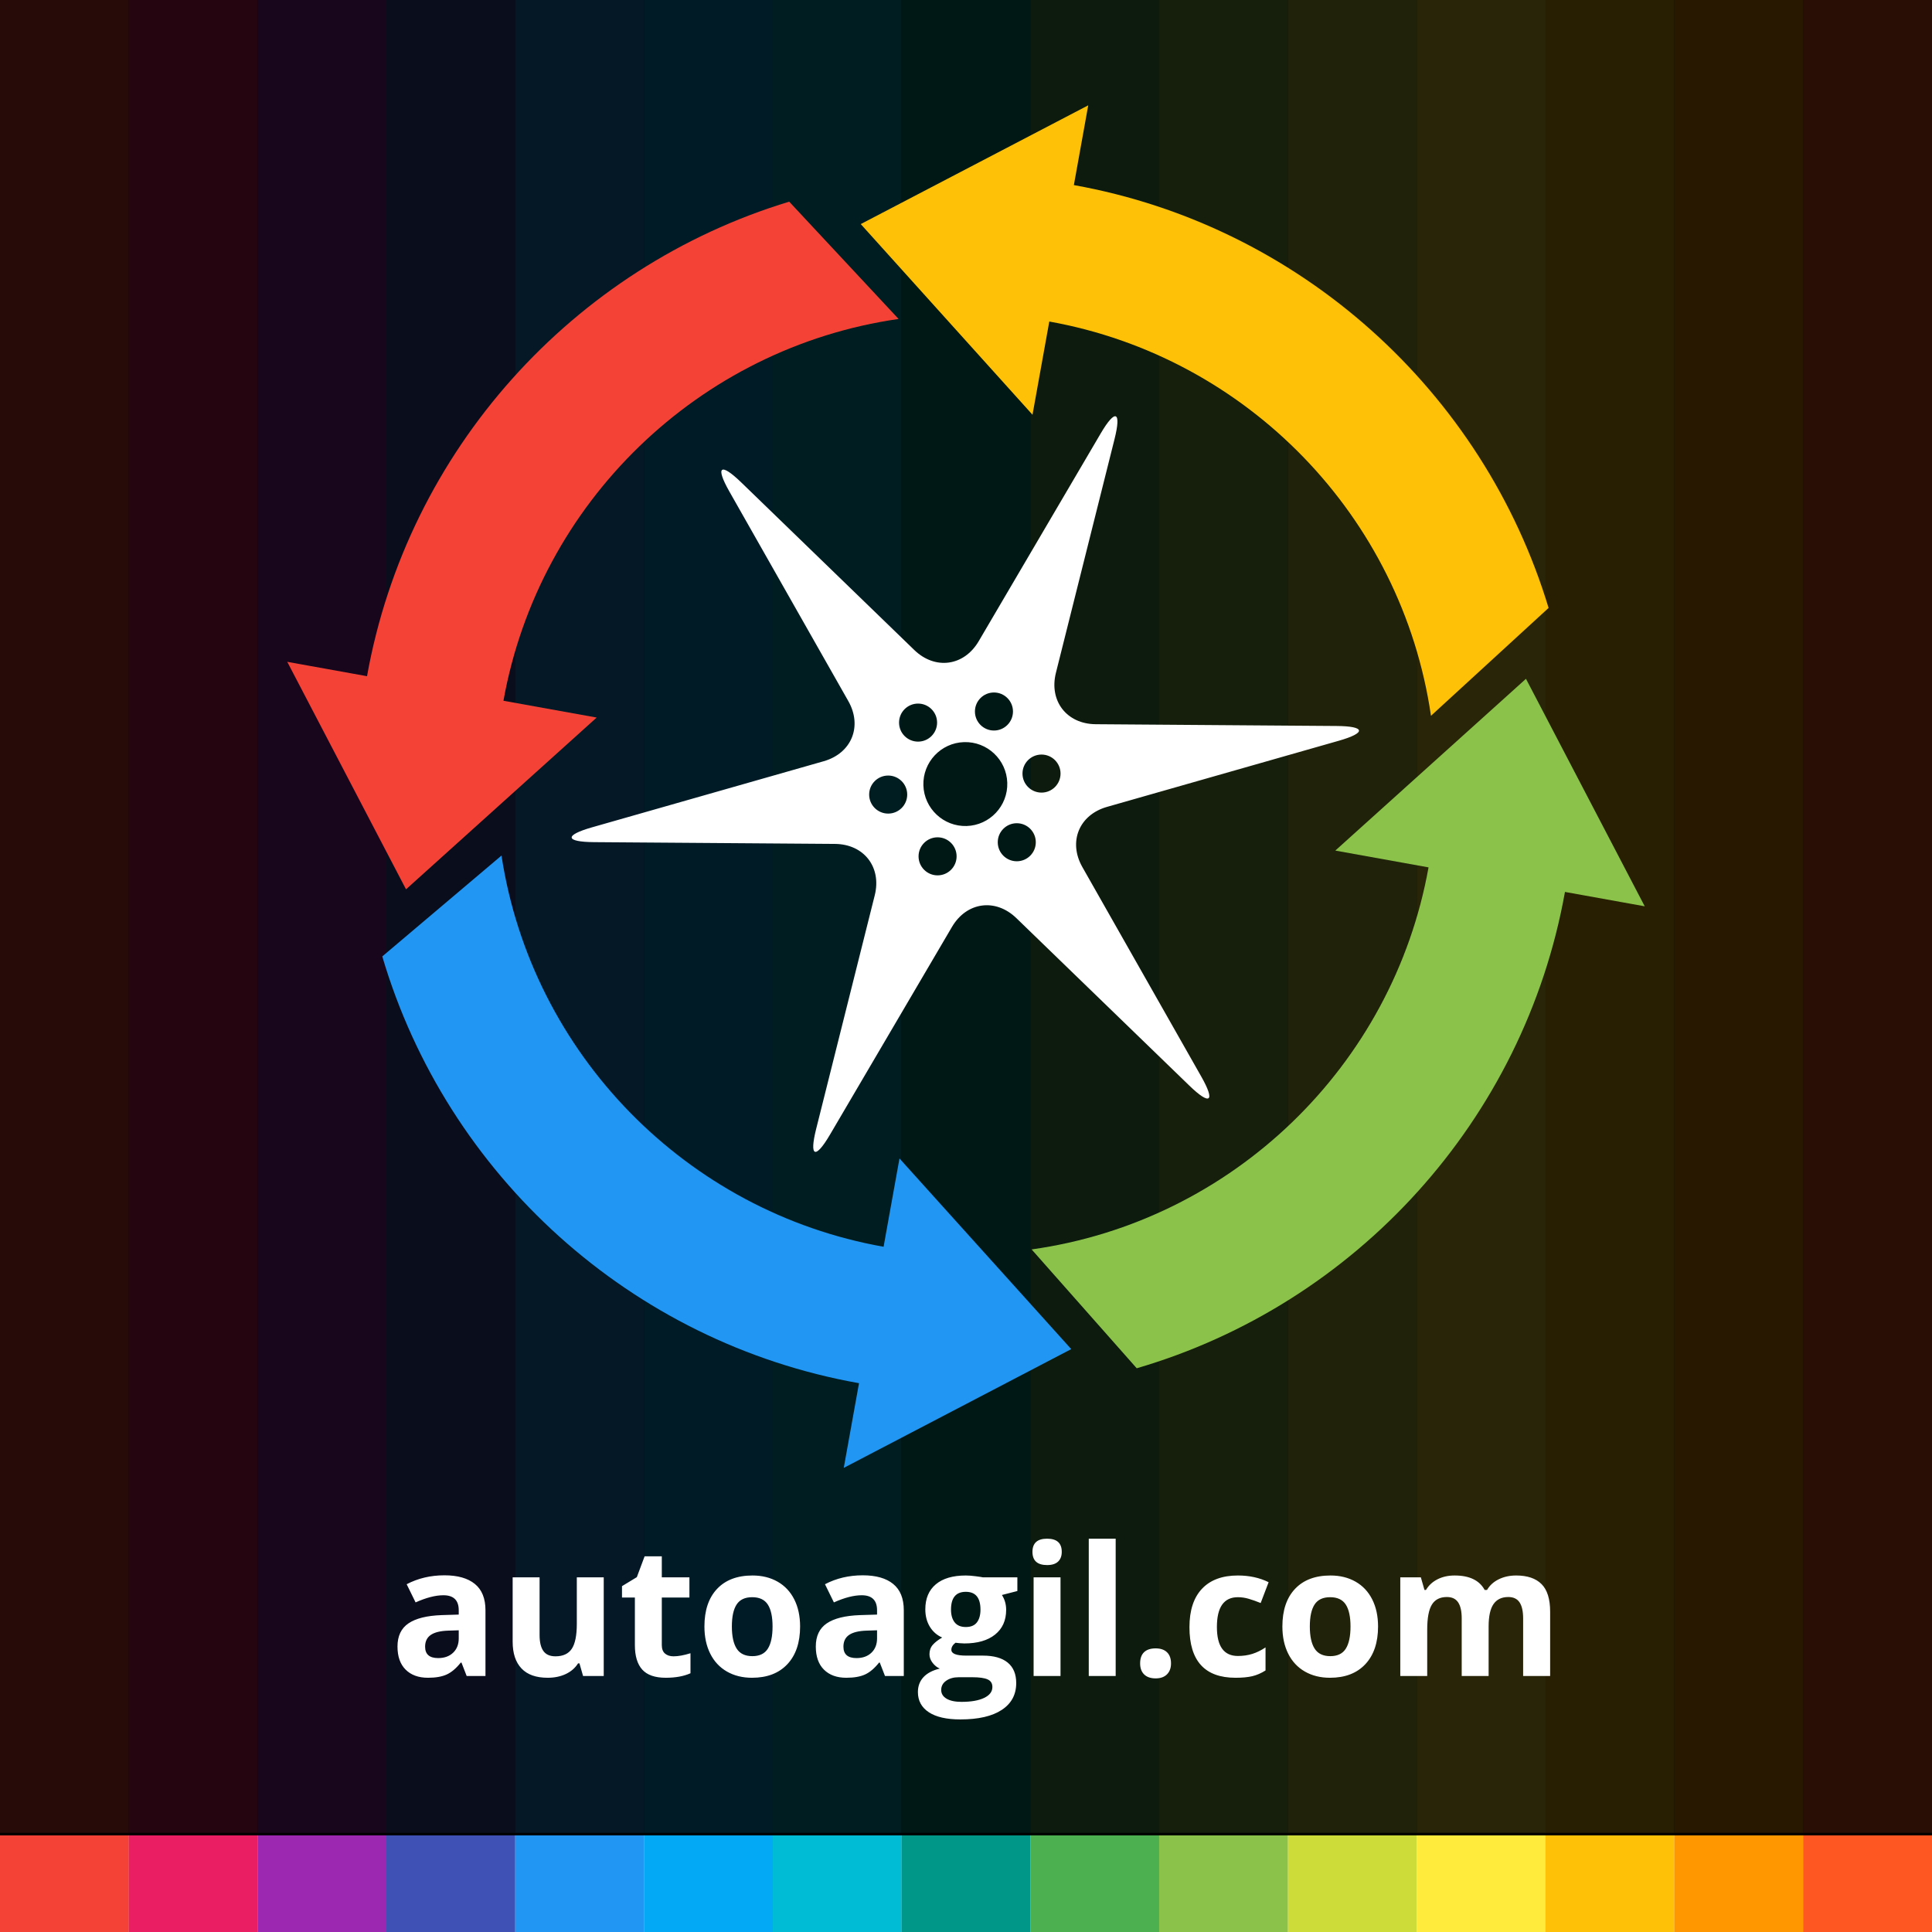
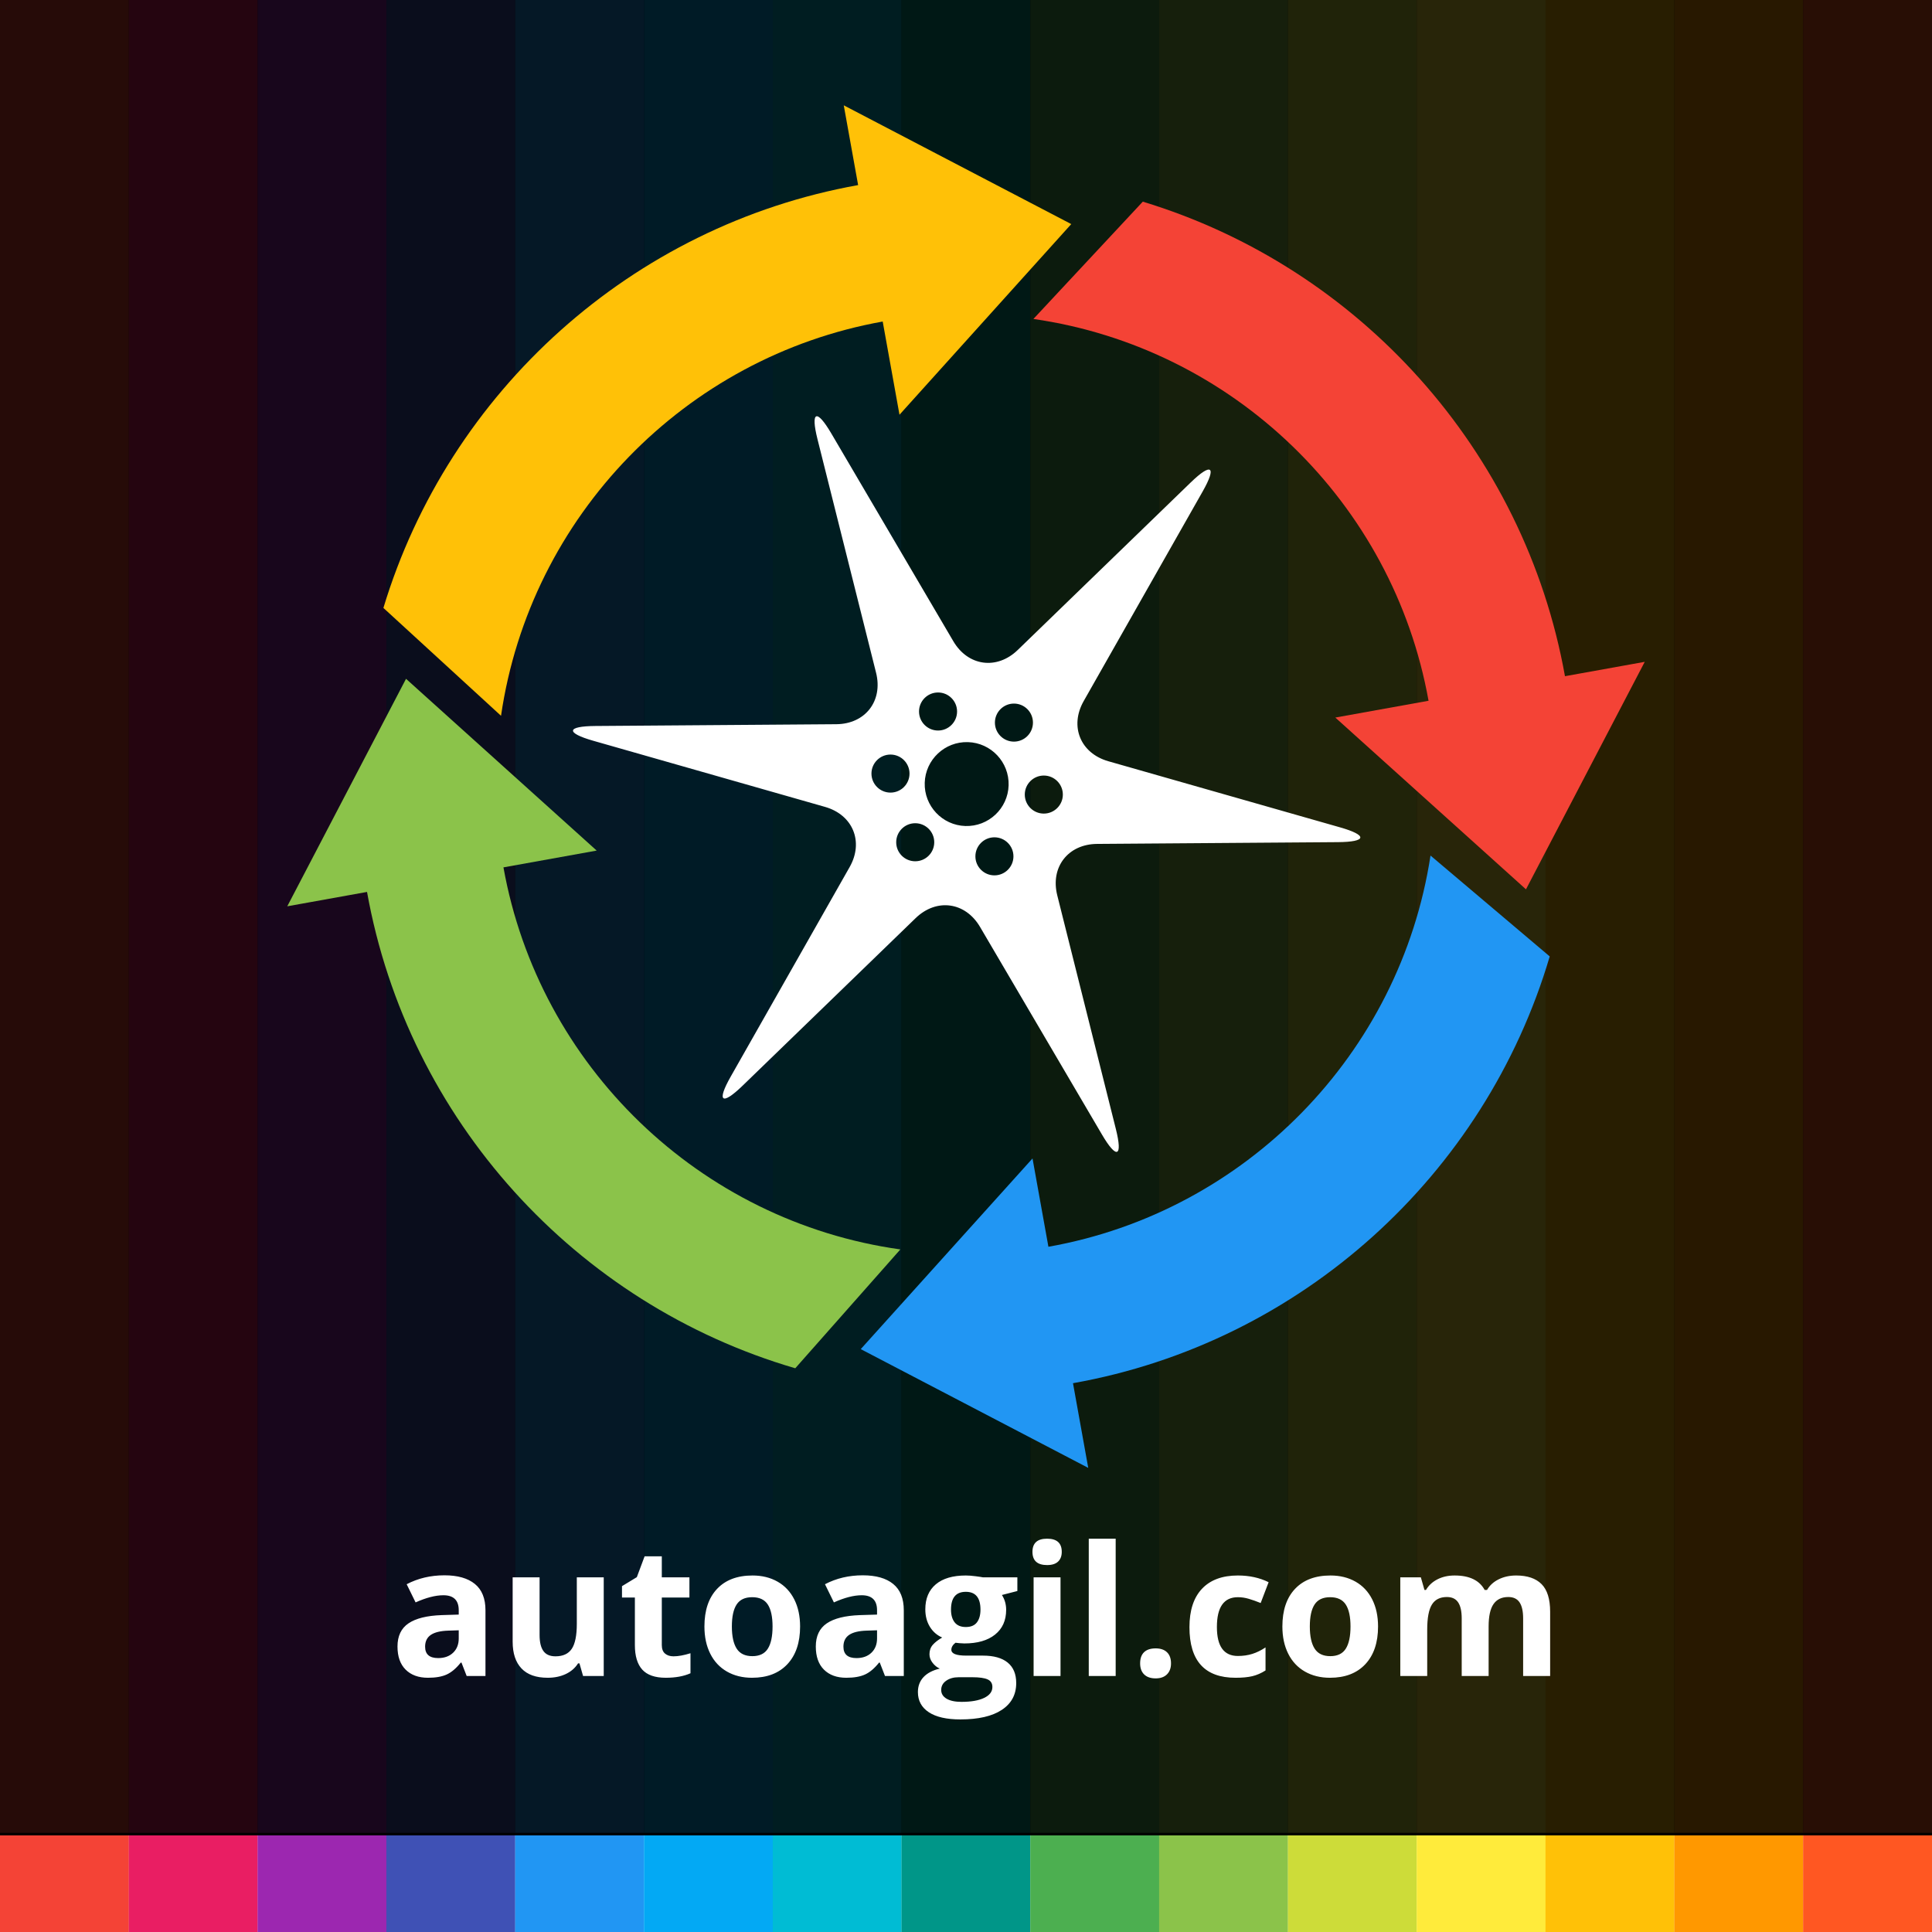
<svg xmlns="http://www.w3.org/2000/svg" style="isolation:isolate" viewBox="0 0 140 140" width="140" height="140">
  <rect x="0" y="0" width="140" height="133" transform="matrix(1,0,0,1,0,0)" fill="rgb(0,0,0)" />
  <g style="opacity:0.16;">
    <rect x="0" y="0" width="9.342" height="132.814" transform="matrix(1,0,0,1,0,0)" fill="rgb(244,67,54)" />
    <rect x="9.333" y="0" width="9.342" height="132.814" transform="matrix(1,0,0,1,0,0)" fill="rgb(233,30,99)" />
    <rect x="18.665" y="0" width="9.342" height="132.814" transform="matrix(1,0,0,1,0,0)" fill="rgb(156,39,176)" />
    <rect x="27.998" y="0" width="9.342" height="132.814" transform="matrix(1,0,0,1,0,0)" fill="rgb(63,81,181)" />
    <rect x="37.331" y="0" width="9.342" height="132.814" transform="matrix(1,0,0,1,0,0)" fill="rgb(33,150,243)" />
    <rect x="46.663" y="0" width="9.342" height="132.814" transform="matrix(1,0,0,1,0,0)" fill="rgb(3,169,244)" />
    <rect x="55.996" y="0" width="9.342" height="132.814" transform="matrix(1,0,0,1,0,0)" fill="rgb(0,188,212)" />
    <rect x="65.329" y="0" width="9.342" height="132.814" transform="matrix(1,0,0,1,0,0)" fill="rgb(0,150,136)" />
    <rect x="74.661" y="0" width="9.342" height="132.814" transform="matrix(1,0,0,1,0,0)" fill="rgb(76,175,80)" />
    <rect x="83.994" y="0" width="9.342" height="132.814" transform="matrix(1,0,0,1,0,0)" fill="rgb(139,195,74)" />
    <rect x="93.327" y="0" width="9.342" height="132.814" transform="matrix(1,0,0,1,0,0)" fill="rgb(205,220,57)" />
    <rect x="102.66" y="0" width="9.342" height="132.814" transform="matrix(1,0,0,1,0,0)" fill="rgb(255,235,59)" />
    <rect x="111.992" y="0" width="9.342" height="132.814" transform="matrix(1,0,0,1,0,0)" fill="rgb(255,193,7)" />
    <rect x="121.325" y="0" width="9.342" height="132.814" transform="matrix(1,0,0,1,0,0)" fill="rgb(255,152,0)" />
    <rect x="130.658" y="0" width="9.342" height="132.814" transform="matrix(1,0,0,1,0,0)" fill="rgb(255,87,34)" />
  </g>
  <g>
    <rect x="0" y="133" width="9.342" height="7" transform="matrix(1,0,0,1,0,0)" fill="rgb(244,67,54)" />
    <rect x="9.333" y="133" width="9.342" height="7" transform="matrix(1,0,0,1,0,0)" fill="rgb(233,30,99)" />
    <rect x="18.665" y="133" width="9.342" height="7" transform="matrix(1,0,0,1,0,0)" fill="rgb(156,39,176)" />
    <rect x="27.998" y="133" width="9.342" height="7" transform="matrix(1,0,0,1,0,0)" fill="rgb(63,81,181)" />
    <rect x="37.331" y="133" width="9.342" height="7" transform="matrix(1,0,0,1,0,0)" fill="rgb(33,150,243)" />
    <rect x="46.663" y="133" width="9.342" height="7" transform="matrix(1,0,0,1,0,0)" fill="rgb(3,169,244)" />
    <rect x="55.996" y="133" width="9.342" height="7" transform="matrix(1,0,0,1,0,0)" fill="rgb(0,188,212)" />
    <rect x="65.329" y="133" width="9.342" height="7" transform="matrix(1,0,0,1,0,0)" fill="rgb(0,150,136)" />
    <rect x="74.661" y="133" width="9.342" height="7" transform="matrix(1,0,0,1,0,0)" fill="rgb(76,175,80)" />
    <rect x="83.994" y="133" width="9.342" height="7" transform="matrix(1,0,0,1,0,0)" fill="rgb(139,195,74)" />
    <rect x="93.327" y="133" width="9.342" height="7" transform="matrix(1,0,0,1,0,0)" fill="rgb(205,220,57)" />
    <rect x="102.66" y="133" width="9.342" height="7" transform="matrix(1,0,0,1,0,0)" fill="rgb(255,235,59)" />
    <rect x="111.992" y="133" width="9.342" height="7" transform="matrix(1,0,0,1,0,0)" fill="rgb(255,193,7)" />
    <rect x="121.325" y="133" width="9.342" height="7" transform="matrix(1,0,0,1,0,0)" fill="rgb(255,152,0)" />
    <rect x="130.658" y="133" width="9.342" height="7" transform="matrix(1,0,0,1,0,0)" fill="rgb(255,87,34)" />
  </g>
  <path d=" M 35.179 121.45 L 33.817 121.45 L 33.44 120.477 L 33.389 120.477 L 33.389 120.477 Q 32.896 121.098 32.375 121.338 L 32.375 121.338 L 32.375 121.338 Q 31.854 121.577 31.016 121.577 L 31.016 121.577 L 31.016 121.577 Q 29.987 121.577 29.395 120.989 L 29.395 120.989 L 29.395 120.989 Q 28.804 120.401 28.804 119.314 L 28.804 119.314 L 28.804 119.314 Q 28.804 118.175 29.6 117.635 L 29.6 117.635 L 29.6 117.635 Q 30.396 117.095 32.001 117.037 L 32.001 117.037 L 33.242 116.999 L 33.242 116.685 L 33.242 116.685 Q 33.242 115.598 32.129 115.598 L 32.129 115.598 L 32.129 115.598 Q 31.272 115.598 30.115 116.116 L 30.115 116.116 L 29.469 114.799 L 29.469 114.799 Q 30.703 114.153 32.206 114.153 L 32.206 114.153 L 32.206 114.153 Q 33.645 114.153 34.412 114.78 L 34.412 114.78 L 34.412 114.78 Q 35.179 115.406 35.179 116.685 L 35.179 116.685 L 35.179 121.45 L 35.179 121.45 Z  M 33.242 118.725 L 33.242 118.137 L 32.487 118.162 L 32.487 118.162 Q 31.637 118.188 31.221 118.469 L 31.221 118.469 L 31.221 118.469 Q 30.805 118.751 30.805 119.326 L 30.805 119.326 L 30.805 119.326 Q 30.805 120.151 31.752 120.151 L 31.752 120.151 L 31.752 120.151 Q 32.43 120.151 32.836 119.761 L 32.836 119.761 L 32.836 119.761 Q 33.242 119.371 33.242 118.725 L 33.242 118.725 L 33.242 118.725 Z  M 43.749 121.45 L 42.252 121.45 L 41.99 120.535 L 41.888 120.535 L 41.888 120.535 Q 41.574 121.034 40.999 121.306 L 40.999 121.306 L 40.999 121.306 Q 40.423 121.577 39.688 121.577 L 39.688 121.577 L 39.688 121.577 Q 38.428 121.577 37.789 120.903 L 37.789 120.903 L 37.789 120.903 Q 37.149 120.228 37.149 118.962 L 37.149 118.962 L 37.149 114.3 L 39.1 114.3 L 39.1 118.476 L 39.1 118.476 Q 39.1 119.25 39.375 119.637 L 39.375 119.637 L 39.375 119.637 Q 39.65 120.023 40.251 120.023 L 40.251 120.023 L 40.251 120.023 Q 41.069 120.023 41.434 119.477 L 41.434 119.477 L 41.434 119.477 Q 41.798 118.93 41.798 117.664 L 41.798 117.664 L 41.798 114.3 L 43.749 114.3 L 43.749 121.45 L 43.749 121.45 Z  M 48.807 120.023 L 48.807 120.023 L 48.807 120.023 Q 49.319 120.023 50.035 119.8 L 50.035 119.8 L 50.035 121.251 L 50.035 121.251 Q 49.306 121.577 48.244 121.577 L 48.244 121.577 L 48.244 121.577 Q 47.074 121.577 46.54 120.986 L 46.54 120.986 L 46.54 120.986 Q 46.006 120.394 46.006 119.211 L 46.006 119.211 L 46.006 115.764 L 45.072 115.764 L 45.072 114.939 L 46.147 114.287 L 46.71 112.778 L 47.957 112.778 L 47.957 114.3 L 49.958 114.3 L 49.958 115.764 L 47.957 115.764 L 47.957 119.211 L 47.957 119.211 Q 47.957 119.627 48.19 119.825 L 48.19 119.825 L 48.19 119.825 Q 48.423 120.023 48.807 120.023 Z  M 53.034 117.862 L 53.034 117.862 L 53.034 117.862 Q 53.034 118.923 53.383 119.467 L 53.383 119.467 L 53.383 119.467 Q 53.731 120.011 54.518 120.011 L 54.518 120.011 L 54.518 120.011 Q 55.298 120.011 55.64 119.47 L 55.64 119.47 L 55.64 119.47 Q 55.982 118.93 55.982 117.862 L 55.982 117.862 L 55.982 117.862 Q 55.982 116.8 55.637 116.27 L 55.637 116.27 L 55.637 116.27 Q 55.292 115.739 54.505 115.739 L 54.505 115.739 L 54.505 115.739 Q 53.725 115.739 53.38 116.266 L 53.38 116.266 L 53.38 116.266 Q 53.034 116.794 53.034 117.862 Z  M 57.978 117.862 L 57.978 117.862 L 57.978 117.862 Q 57.978 119.608 57.057 120.593 L 57.057 120.593 L 57.057 120.593 Q 56.136 121.577 54.492 121.577 L 54.492 121.577 L 54.492 121.577 Q 53.463 121.577 52.676 121.127 L 52.676 121.127 L 52.676 121.127 Q 51.89 120.676 51.467 119.832 L 51.467 119.832 L 51.467 119.832 Q 51.045 118.987 51.045 117.862 L 51.045 117.862 L 51.045 117.862 Q 51.045 116.11 51.96 115.138 L 51.96 115.138 L 51.96 115.138 Q 52.874 114.166 54.531 114.166 L 54.531 114.166 L 54.531 114.166 Q 55.56 114.166 56.347 114.613 L 56.347 114.613 L 56.347 114.613 Q 57.133 115.061 57.556 115.899 L 57.556 115.899 L 57.556 115.899 Q 57.978 116.736 57.978 117.862 Z  M 65.492 121.45 L 64.13 121.45 L 63.752 120.477 L 63.701 120.477 L 63.701 120.477 Q 63.209 121.098 62.688 121.338 L 62.688 121.338 L 62.688 121.338 Q 62.166 121.577 61.329 121.577 L 61.329 121.577 L 61.329 121.577 Q 60.299 121.577 59.707 120.989 L 59.707 120.989 L 59.707 120.989 Q 59.116 120.401 59.116 119.314 L 59.116 119.314 L 59.116 119.314 Q 59.116 118.175 59.912 117.635 L 59.912 117.635 L 59.912 117.635 Q 60.708 117.095 62.313 117.037 L 62.313 117.037 L 63.554 116.999 L 63.554 116.685 L 63.554 116.685 Q 63.554 115.598 62.441 115.598 L 62.441 115.598 L 62.441 115.598 Q 61.584 115.598 60.427 116.116 L 60.427 116.116 L 59.781 114.799 L 59.781 114.799 Q 61.015 114.153 62.518 114.153 L 62.518 114.153 L 62.518 114.153 Q 63.957 114.153 64.724 114.78 L 64.724 114.78 L 64.724 114.78 Q 65.492 115.406 65.492 116.685 L 65.492 116.685 L 65.492 121.45 L 65.492 121.45 Z  M 63.554 118.725 L 63.554 118.137 L 62.799 118.162 L 62.799 118.162 Q 61.949 118.188 61.533 118.469 L 61.533 118.469 L 61.533 118.469 Q 61.118 118.751 61.118 119.326 L 61.118 119.326 L 61.118 119.326 Q 61.118 120.151 62.064 120.151 L 62.064 120.151 L 62.064 120.151 Q 62.742 120.151 63.148 119.761 L 63.148 119.761 L 63.148 119.761 Q 63.554 119.371 63.554 118.725 L 63.554 118.725 L 63.554 118.725 Z  M 71.228 114.3 L 73.722 114.3 L 73.722 115.291 L 72.603 115.579 L 72.603 115.579 Q 72.91 116.059 72.91 116.653 L 72.91 116.653 L 72.91 116.653 Q 72.91 117.804 72.107 118.447 L 72.107 118.447 L 72.107 118.447 Q 71.305 119.09 69.879 119.09 L 69.879 119.09 L 69.527 119.071 L 69.239 119.039 L 69.239 119.039 Q 68.939 119.269 68.939 119.55 L 68.939 119.55 L 68.939 119.55 Q 68.939 119.972 70.013 119.972 L 70.013 119.972 L 71.228 119.972 L 71.228 119.972 Q 72.405 119.972 73.022 120.477 L 73.022 120.477 L 73.022 120.477 Q 73.639 120.983 73.639 121.961 L 73.639 121.961 L 73.639 121.961 Q 73.639 123.215 72.593 123.905 L 72.593 123.905 L 72.593 123.905 Q 71.548 124.596 69.591 124.596 L 69.591 124.596 L 69.591 124.596 Q 68.095 124.596 67.305 124.075 L 67.305 124.075 L 67.305 124.075 Q 66.515 123.553 66.515 122.613 L 66.515 122.613 L 66.515 122.613 Q 66.515 121.968 66.918 121.533 L 66.918 121.533 L 66.918 121.533 Q 67.321 121.098 68.101 120.912 L 68.101 120.912 L 68.101 120.912 Q 67.8 120.784 67.577 120.493 L 67.577 120.493 L 67.577 120.493 Q 67.353 120.202 67.353 119.876 L 67.353 119.876 L 67.353 119.876 Q 67.353 119.467 67.589 119.195 L 67.589 119.195 L 67.589 119.195 Q 67.826 118.923 68.274 118.661 L 68.274 118.661 L 68.274 118.661 Q 67.711 118.418 67.381 117.881 L 67.381 117.881 L 67.381 117.881 Q 67.052 117.344 67.052 116.615 L 67.052 116.615 L 67.052 116.615 Q 67.052 115.445 67.813 114.805 L 67.813 114.805 L 67.813 114.805 Q 68.574 114.166 69.987 114.166 L 69.987 114.166 L 69.987 114.166 Q 70.288 114.166 70.7 114.22 L 70.7 114.22 L 70.7 114.22 Q 71.113 114.274 71.228 114.3 L 71.228 114.3 L 71.228 114.3 Z  M 68.203 122.46 L 68.203 122.46 L 68.203 122.46 Q 68.203 122.863 68.59 123.093 L 68.59 123.093 L 68.59 123.093 Q 68.977 123.323 69.674 123.323 L 69.674 123.323 L 69.674 123.323 Q 70.723 123.323 71.318 123.035 L 71.318 123.035 L 71.318 123.035 Q 71.912 122.748 71.912 122.249 L 71.912 122.249 L 71.912 122.249 Q 71.912 121.846 71.561 121.693 L 71.561 121.693 L 71.561 121.693 Q 71.209 121.539 70.473 121.539 L 70.473 121.539 L 69.463 121.539 L 69.463 121.539 Q 68.926 121.539 68.565 121.792 L 68.565 121.792 L 68.565 121.792 Q 68.203 122.044 68.203 122.46 Z  M 68.913 116.64 L 68.913 116.64 L 68.913 116.64 Q 68.913 117.222 69.178 117.561 L 69.178 117.561 L 69.178 117.561 Q 69.444 117.9 69.987 117.9 L 69.987 117.9 L 69.987 117.9 Q 70.537 117.9 70.793 117.561 L 70.793 117.561 L 70.793 117.561 Q 71.049 117.222 71.049 116.64 L 71.049 116.64 L 71.049 116.64 Q 71.049 115.349 69.987 115.349 L 69.987 115.349 L 69.987 115.349 Q 68.913 115.349 68.913 116.64 Z  M 74.816 112.452 L 74.816 112.452 L 74.816 112.452 Q 74.816 111.499 75.877 111.499 L 75.877 111.499 L 75.877 111.499 Q 76.939 111.499 76.939 112.452 L 76.939 112.452 L 76.939 112.452 Q 76.939 112.906 76.673 113.158 L 76.673 113.158 L 76.673 113.158 Q 76.408 113.411 75.877 113.411 L 75.877 113.411 L 75.877 113.411 Q 74.816 113.411 74.816 112.452 Z  M 76.849 114.3 L 76.849 121.45 L 74.899 121.45 L 74.899 114.3 L 76.849 114.3 L 76.849 114.3 Z  M 80.846 111.499 L 80.846 121.45 L 78.896 121.45 L 78.896 111.499 L 80.846 111.499 L 80.846 111.499 Z  M 82.618 120.535 L 82.618 120.535 L 82.618 120.535 Q 82.618 119.998 82.905 119.723 L 82.905 119.723 L 82.905 119.723 Q 83.193 119.448 83.743 119.448 L 83.743 119.448 L 83.743 119.448 Q 84.274 119.448 84.565 119.729 L 84.565 119.729 L 84.565 119.729 Q 84.856 120.011 84.856 120.535 L 84.856 120.535 L 84.856 120.535 Q 84.856 121.04 84.562 121.331 L 84.562 121.331 L 84.562 121.331 Q 84.268 121.622 83.743 121.622 L 83.743 121.622 L 83.743 121.622 Q 83.206 121.622 82.912 121.338 L 82.912 121.338 L 82.912 121.338 Q 82.618 121.053 82.618 120.535 Z  M 89.531 121.577 L 89.531 121.577 L 89.531 121.577 Q 86.192 121.577 86.192 117.913 L 86.192 117.913 L 86.192 117.913 Q 86.192 116.091 87.101 115.128 L 87.101 115.128 L 87.101 115.128 Q 88.009 114.166 89.703 114.166 L 89.703 114.166 L 89.703 114.166 Q 90.944 114.166 91.929 114.652 L 91.929 114.652 L 91.353 116.161 L 91.353 116.161 Q 90.893 115.975 90.496 115.857 L 90.496 115.857 L 90.496 115.857 Q 90.1 115.739 89.703 115.739 L 89.703 115.739 L 89.703 115.739 Q 88.181 115.739 88.181 117.9 L 88.181 117.9 L 88.181 117.9 Q 88.181 119.998 89.703 119.998 L 89.703 119.998 L 89.703 119.998 Q 90.266 119.998 90.746 119.848 L 90.746 119.848 L 90.746 119.848 Q 91.225 119.697 91.705 119.378 L 91.705 119.378 L 91.705 121.047 L 91.705 121.047 Q 91.232 121.347 90.749 121.462 L 90.749 121.462 L 90.749 121.462 Q 90.266 121.577 89.531 121.577 Z  M 94.915 117.862 L 94.915 117.862 L 94.915 117.862 Q 94.915 118.923 95.264 119.467 L 95.264 119.467 L 95.264 119.467 Q 95.612 120.011 96.399 120.011 L 96.399 120.011 L 96.399 120.011 Q 97.179 120.011 97.521 119.47 L 97.521 119.47 L 97.521 119.47 Q 97.863 118.93 97.863 117.862 L 97.863 117.862 L 97.863 117.862 Q 97.863 116.8 97.518 116.27 L 97.518 116.27 L 97.518 116.27 Q 97.173 115.739 96.386 115.739 L 96.386 115.739 L 96.386 115.739 Q 95.606 115.739 95.261 116.266 L 95.261 116.266 L 95.261 116.266 Q 94.915 116.794 94.915 117.862 Z  M 99.859 117.862 L 99.859 117.862 L 99.859 117.862 Q 99.859 119.608 98.938 120.593 L 98.938 120.593 L 98.938 120.593 Q 98.017 121.577 96.373 121.577 L 96.373 121.577 L 96.373 121.577 Q 95.344 121.577 94.557 121.127 L 94.557 121.127 L 94.557 121.127 Q 93.77 120.676 93.348 119.832 L 93.348 119.832 L 93.348 119.832 Q 92.926 118.987 92.926 117.862 L 92.926 117.862 L 92.926 117.862 Q 92.926 116.11 93.841 115.138 L 93.841 115.138 L 93.841 115.138 Q 94.755 114.166 96.412 114.166 L 96.412 114.166 L 96.412 114.166 Q 97.441 114.166 98.228 114.613 L 98.228 114.613 L 98.228 114.613 Q 99.014 115.061 99.436 115.899 L 99.436 115.899 L 99.436 115.899 Q 99.859 116.736 99.859 117.862 Z  M 107.871 117.862 L 107.871 121.45 L 105.921 121.45 L 105.921 117.274 L 105.921 117.274 Q 105.921 116.5 105.662 116.113 L 105.662 116.113 L 105.662 116.113 Q 105.403 115.726 104.847 115.726 L 104.847 115.726 L 104.847 115.726 Q 104.098 115.726 103.76 116.276 L 103.76 116.276 L 103.76 116.276 Q 103.421 116.826 103.421 118.086 L 103.421 118.086 L 103.421 121.45 L 101.47 121.45 L 101.47 114.3 L 102.96 114.3 L 103.222 115.214 L 103.331 115.214 L 103.331 115.214 Q 103.619 114.722 104.162 114.444 L 104.162 114.444 L 104.162 114.444 Q 104.706 114.166 105.409 114.166 L 105.409 114.166 L 105.409 114.166 Q 107.015 114.166 107.584 115.214 L 107.584 115.214 L 107.756 115.214 L 107.756 115.214 Q 108.044 114.716 108.604 114.441 L 108.604 114.441 L 108.604 114.441 Q 109.163 114.166 109.867 114.166 L 109.867 114.166 L 109.867 114.166 Q 111.082 114.166 111.705 114.789 L 111.705 114.789 L 111.705 114.789 Q 112.329 115.413 112.329 116.788 L 112.329 116.788 L 112.329 121.45 L 110.372 121.45 L 110.372 117.274 L 110.372 117.274 Q 110.372 116.5 110.113 116.113 L 110.113 116.113 L 110.113 116.113 Q 109.854 115.726 109.298 115.726 L 109.298 115.726 L 109.298 115.726 Q 108.581 115.726 108.226 116.238 L 108.226 116.238 L 108.226 116.238 Q 107.871 116.749 107.871 117.862 L 107.871 117.862 L 107.871 117.862 Z " fill-rule="evenodd" fill="rgb(255,255,255)" />
  <g>
-     <path d=" M 103.518 62.853 L 96.762 61.636 L 110.578 49.189 L 119.184 65.674 L 113.404 64.633 C 110.442 81.162 98.257 94.509 82.372 99.15 L 74.757 90.538 C 89.319 88.499 100.94 77.236 103.518 62.853 Z " fill-rule="evenodd" fill="rgb(139,195,74)" />
-     <path d=" M 76.036 23.299 L 74.82 30.054 L 62.373 16.238 L 78.858 7.632 L 77.817 13.412 C 94.21 16.35 107.473 28.36 112.217 44.053 L 112.217 44.053 L 103.694 51.869 C 101.584 37.397 90.357 25.865 76.036 23.299 Z " fill-rule="evenodd" fill="rgb(255,193,7)" />
-     <path d=" M 64.028 90.345 L 65.18 83.946 L 77.627 97.762 L 61.142 106.368 L 62.247 100.232 C 45.73 97.297 32.379 85.154 27.701 69.306 L 36.34 61.997 C 38.54 76.381 49.754 87.816 64.028 90.345 Z " fill-rule="evenodd" fill="rgb(33,150,243)" />
-     <path d=" M 36.482 50.78 L 43.238 51.997 L 29.422 64.444 L 20.816 47.959 L 26.596 49 C 29.531 32.623 41.519 19.37 57.189 14.613 L 57.189 14.613 L 57.189 14.613 L 65.115 23.113 C 50.613 25.2 39.052 36.439 36.482 50.78 Z " fill-rule="evenodd" fill="rgb(244,67,54)" />
-     <path d=" M 66.912 56.909 C 66.861 55.231 68.181 53.828 69.859 53.777 C 71.536 53.725 72.94 55.046 72.991 56.723 C 73.042 58.401 71.722 59.804 70.045 59.856 C 68.367 59.907 66.963 58.586 66.912 56.909 L 66.912 56.909 L 66.912 56.909 L 66.912 56.909 L 66.912 56.909 L 66.912 56.909 L 66.912 56.909 Z  M 65.148 52.363 C 65.148 51.602 65.765 50.984 66.526 50.984 C 67.287 50.984 67.905 51.602 67.905 52.363 C 67.905 53.124 67.287 53.741 66.526 53.741 C 65.765 53.741 65.148 53.124 65.148 52.363 L 65.148 52.363 L 65.148 52.363 L 65.148 52.363 L 65.148 52.363 L 65.148 52.363 Z  M 62.982 57.577 C 62.982 56.817 63.6 56.199 64.361 56.199 C 65.122 56.199 65.74 56.817 65.74 57.577 C 65.74 58.338 65.122 58.956 64.361 58.956 C 63.6 58.956 62.982 58.338 62.982 57.577 L 62.982 57.577 L 62.982 57.577 L 62.982 57.577 L 62.982 57.577 Z  M 66.562 62.054 C 66.562 61.293 67.18 60.675 67.94 60.675 C 68.701 60.675 69.319 61.293 69.319 62.054 C 69.319 62.815 68.701 63.432 67.94 63.432 C 67.18 63.432 66.562 62.815 66.562 62.054 L 66.562 62.054 L 66.562 62.054 L 66.562 62.054 Z  M 72.301 61.033 C 72.301 60.272 72.919 59.654 73.68 59.654 C 74.441 59.654 75.058 60.272 75.058 61.033 C 75.058 61.794 74.441 62.411 73.68 62.411 C 72.919 62.411 72.301 61.794 72.301 61.033 L 72.301 61.033 L 72.301 61.033 Z  M 74.093 56.056 C 74.093 55.296 74.711 54.678 75.472 54.678 C 76.233 54.678 76.851 55.296 76.851 56.056 C 76.851 56.817 76.233 57.435 75.472 57.435 C 74.711 57.435 74.093 56.817 74.093 56.056 L 74.093 56.056 Z  M 86.191 78.675 L 73.652 66.533 C 72.14 65.069 70.048 65.354 68.983 67.168 L 60.144 82.22 C 59.079 84.034 58.63 83.85 59.141 81.809 L 63.387 64.879 C 63.899 62.838 62.606 61.169 60.502 61.153 L 43.048 61.025 C 40.944 61.009 40.878 60.528 42.902 59.951 L 59.687 55.162 C 61.71 54.585 62.51 52.631 61.471 50.801 L 52.855 35.621 C 51.816 33.791 52.2 33.494 53.712 34.957 L 66.251 47.1 C 67.763 48.563 69.855 48.278 70.92 46.464 L 79.759 31.412 C 80.824 29.598 81.274 29.782 80.762 31.823 L 76.516 48.753 C 76.005 50.794 77.297 52.464 79.401 52.479 L 96.856 52.608 C 98.96 52.623 99.025 53.104 97.002 53.681 L 80.217 58.47 C 78.193 59.047 77.394 61.001 78.432 62.831 L 87.048 78.011 C 88.087 79.841 87.703 80.138 86.191 78.675 L 86.191 78.675 L 86.191 78.675 L 86.191 78.675 L 86.191 78.675 L 86.191 78.675 L 86.191 78.675 Z  M 70.647 51.558 C 70.647 50.797 71.265 50.18 72.026 50.18 C 72.786 50.18 73.404 50.797 73.404 51.558 C 73.404 52.319 72.786 52.937 72.026 52.937 C 71.265 52.937 70.647 52.319 70.647 51.558 Z " fill-rule="evenodd" fill="rgb(255,255,255)" />
+     <path d=" M 36.482 62.853 L 43.238 61.636 L 29.422 49.189 L 20.816 65.674 L 26.596 64.633 C 29.558 81.162 41.743 94.509 57.628 99.15 L 65.243 90.538 C 50.681 88.499 39.06 77.236 36.482 62.853 Z " fill-rule="evenodd" fill="rgb(139,195,74)" />
+     <path d=" M 63.964 23.299 L 65.18 30.054 L 77.627 16.238 L 61.142 7.632 L 62.183 13.412 C 45.79 16.35 32.527 28.36 27.783 44.053 L 27.783 44.053 L 36.306 51.869 C 38.416 37.397 49.643 25.865 63.964 23.299 Z " fill-rule="evenodd" fill="rgb(255,193,7)" />
+     <path d=" M 75.972 90.345 L 74.82 83.946 L 62.373 97.762 L 78.858 106.368 L 77.753 100.232 C 94.27 97.297 107.621 85.154 112.299 69.306 L 103.66 61.997 C 101.46 76.381 90.246 87.816 75.972 90.345 Z " fill-rule="evenodd" fill="rgb(33,150,243)" />
+     <path d=" M 103.518 50.78 L 96.762 51.997 L 110.578 64.444 L 119.184 47.959 L 113.404 49 C 110.469 32.623 98.481 19.37 82.811 14.613 L 82.811 14.613 L 82.811 14.613 L 74.885 23.113 C 89.387 25.2 100.948 36.439 103.518 50.78 Z " fill-rule="evenodd" fill="rgb(244,67,54)" />
+     <path d=" M 73.088 56.909 C 73.139 55.231 71.819 53.828 70.141 53.777 C 68.464 53.725 67.06 55.046 67.009 56.723 C 66.958 58.401 68.278 59.804 69.955 59.856 C 71.633 59.907 73.037 58.586 73.088 56.909 L 73.088 56.909 L 73.088 56.909 L 73.088 56.909 L 73.088 56.909 L 73.088 56.909 L 73.088 56.909 Z  M 74.852 52.363 C 74.852 51.602 74.235 50.984 73.474 50.984 C 72.713 50.984 72.095 51.602 72.095 52.363 C 72.095 53.124 72.713 53.741 73.474 53.741 C 74.235 53.741 74.852 53.124 74.852 52.363 L 74.852 52.363 L 74.852 52.363 L 74.852 52.363 L 74.852 52.363 L 74.852 52.363 Z  M 77.018 57.577 C 77.018 56.817 76.4 56.199 75.639 56.199 C 74.878 56.199 74.26 56.817 74.26 57.577 C 74.26 58.338 74.878 58.956 75.639 58.956 C 76.4 58.956 77.018 58.338 77.018 57.577 L 77.018 57.577 L 77.018 57.577 L 77.018 57.577 L 77.018 57.577 Z  M 73.438 62.054 C 73.438 61.293 72.82 60.675 72.06 60.675 C 71.299 60.675 70.681 61.293 70.681 62.054 C 70.681 62.815 71.299 63.432 72.06 63.432 C 72.82 63.432 73.438 62.815 73.438 62.054 L 73.438 62.054 L 73.438 62.054 L 73.438 62.054 Z  M 67.699 61.033 C 67.699 60.272 67.081 59.654 66.32 59.654 C 65.559 59.654 64.942 60.272 64.942 61.033 C 64.942 61.794 65.559 62.411 66.32 62.411 C 67.081 62.411 67.699 61.794 67.699 61.033 L 67.699 61.033 L 67.699 61.033 Z  M 65.907 56.056 C 65.907 55.296 65.289 54.678 64.528 54.678 C 63.767 54.678 63.149 55.296 63.149 56.056 C 63.149 56.817 63.767 57.435 64.528 57.435 C 65.289 57.435 65.907 56.817 65.907 56.056 L 65.907 56.056 Z  M 53.809 78.675 L 66.348 66.533 C 67.86 65.069 69.952 65.354 71.017 67.168 L 79.856 82.22 C 80.921 84.034 81.37 83.85 80.859 81.809 L 76.613 64.879 C 76.101 62.838 77.394 61.169 79.498 61.153 L 96.952 61.025 C 99.056 61.009 99.122 60.528 97.098 59.951 L 80.313 55.162 C 78.29 54.585 77.49 52.631 78.529 50.801 L 87.145 35.621 C 88.184 33.791 87.8 33.494 86.288 34.957 L 73.749 47.1 C 72.237 48.563 70.145 48.278 69.08 46.464 L 60.241 31.412 C 59.176 29.598 58.726 29.782 59.238 31.823 L 63.484 48.753 C 63.995 50.794 62.703 52.464 60.599 52.479 L 43.144 52.608 C 41.04 52.623 40.975 53.104 42.998 53.681 L 59.783 58.47 C 61.807 59.047 62.606 61.001 61.568 62.831 L 52.952 78.011 C 51.913 79.841 52.297 80.138 53.809 78.675 L 53.809 78.675 L 53.809 78.675 L 53.809 78.675 L 53.809 78.675 L 53.809 78.675 L 53.809 78.675 Z  M 69.353 51.558 C 69.353 50.797 68.735 50.18 67.974 50.18 C 67.214 50.18 66.596 50.797 66.596 51.558 C 66.596 52.319 67.214 52.937 67.974 52.937 C 68.735 52.937 69.353 52.319 69.353 51.558 Z " fill-rule="evenodd" fill="rgb(255,255,255)" />
  </g>
</svg>
